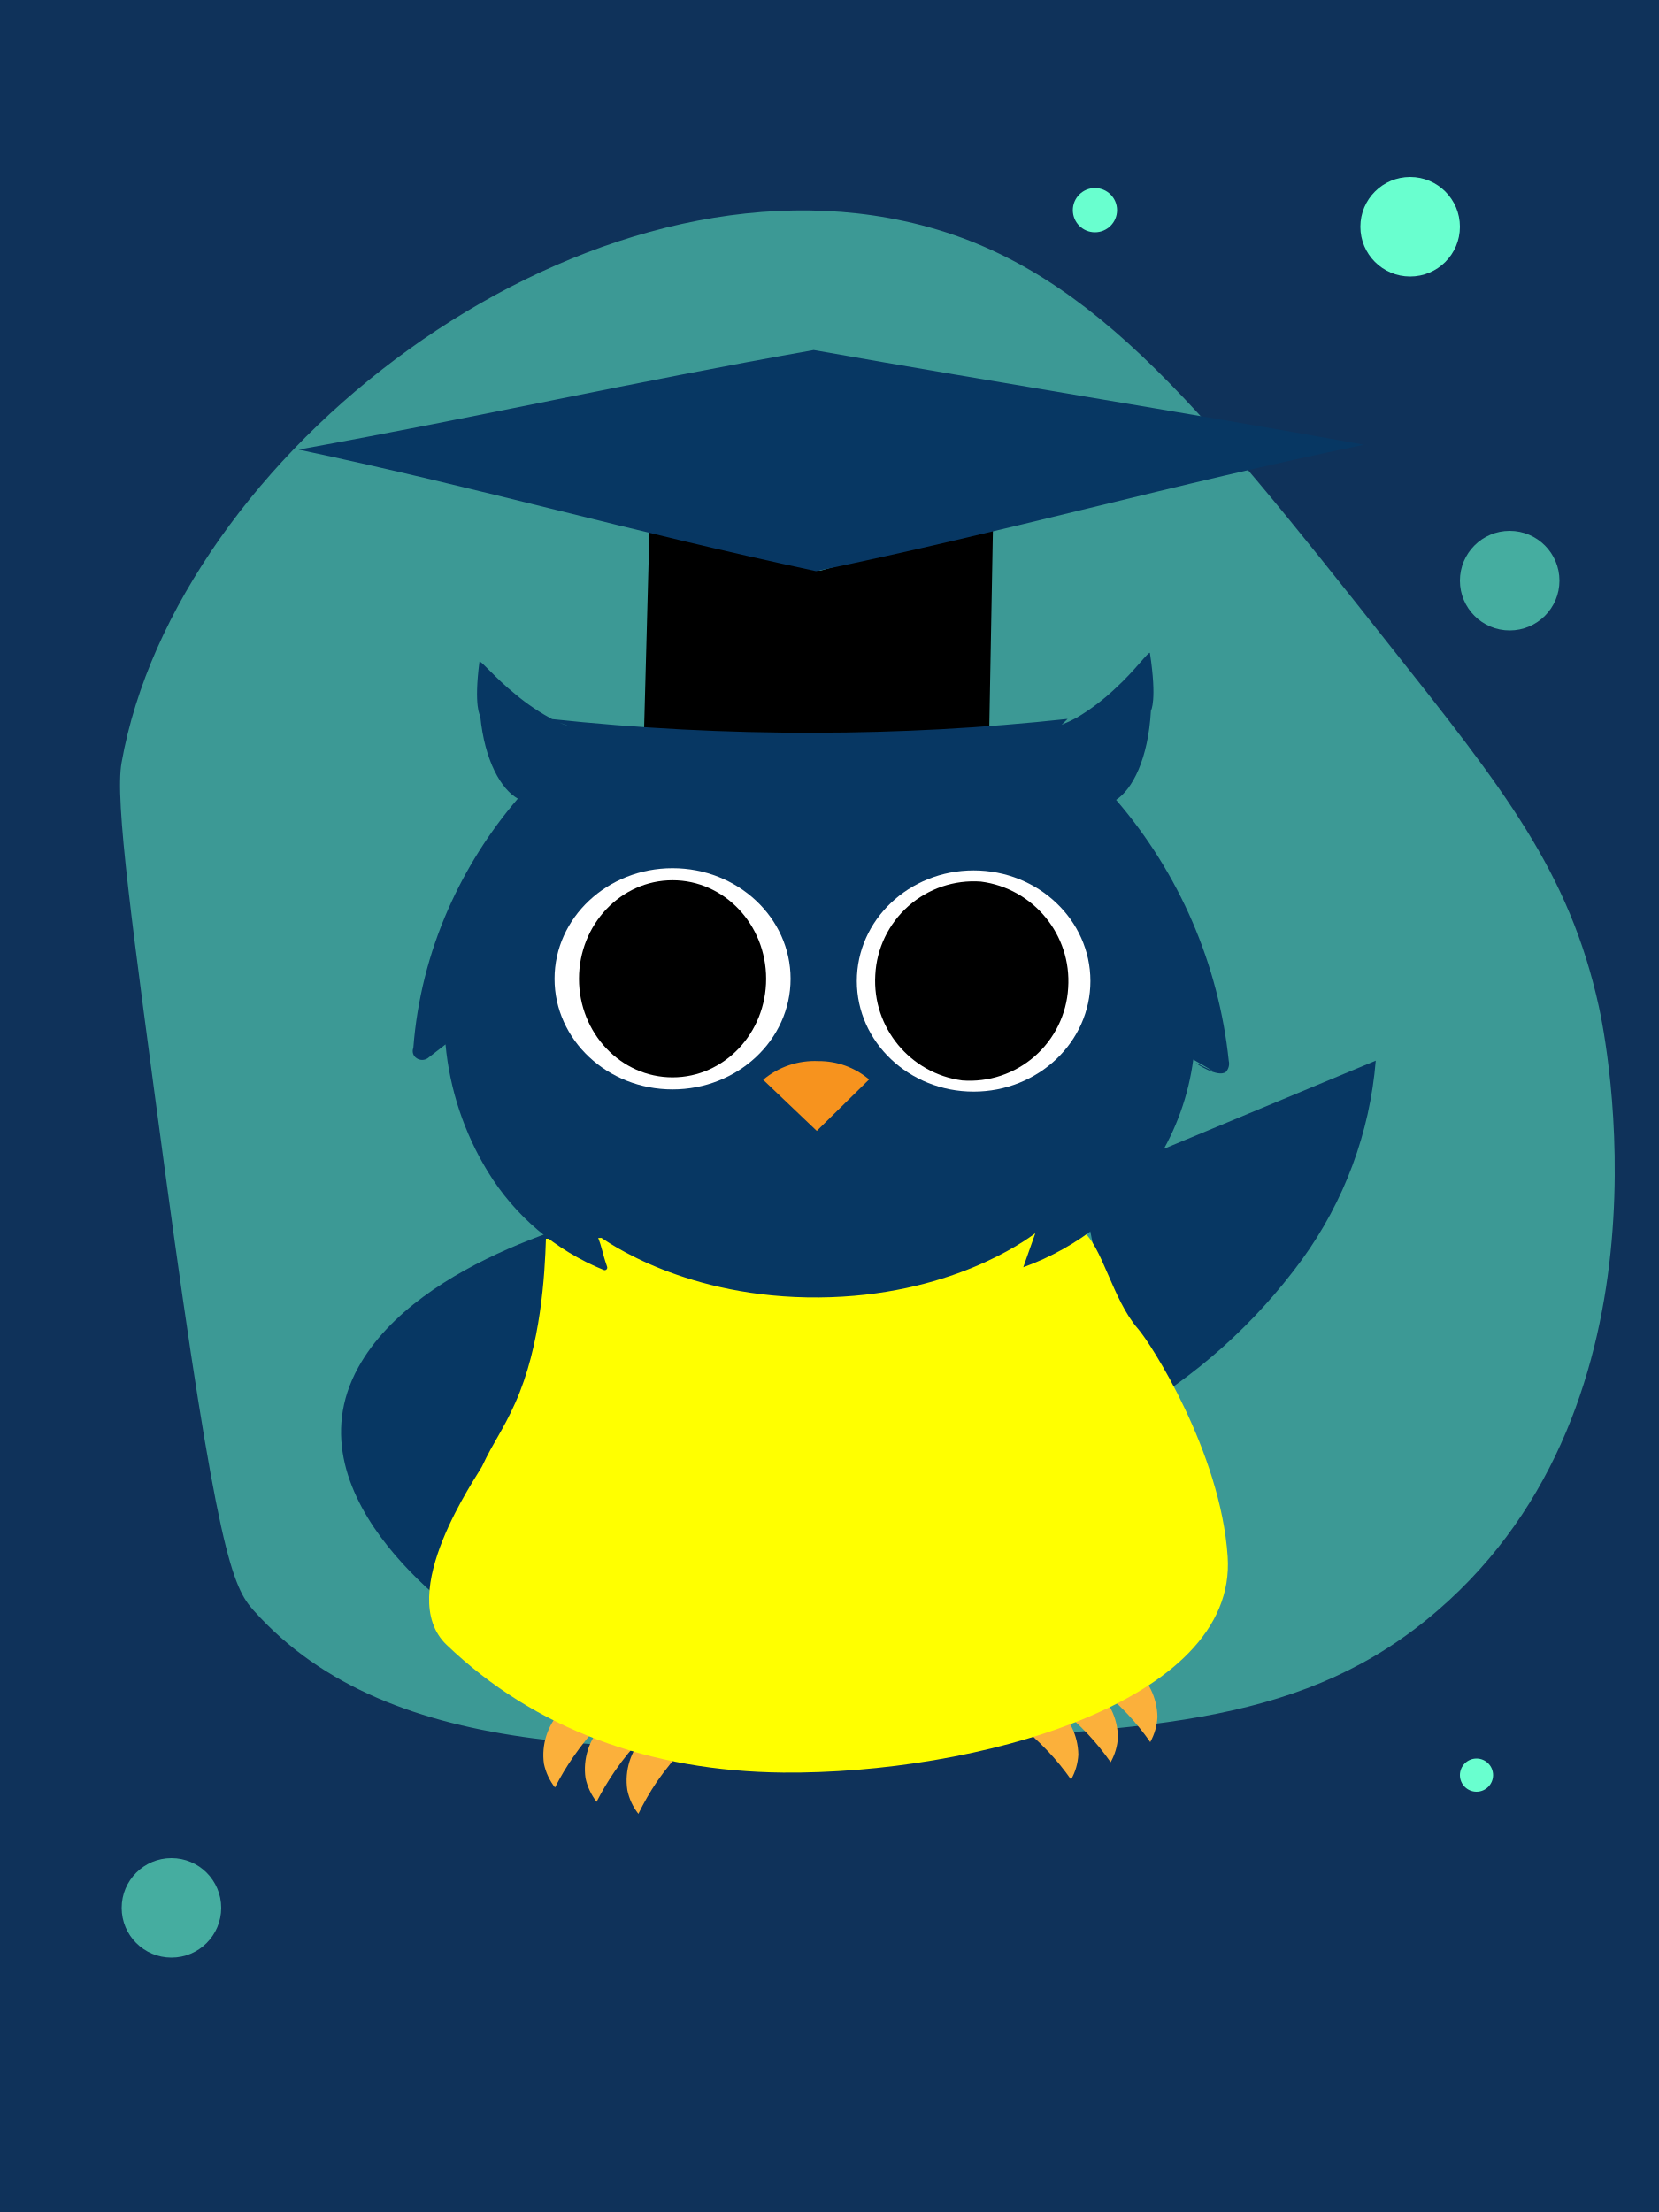
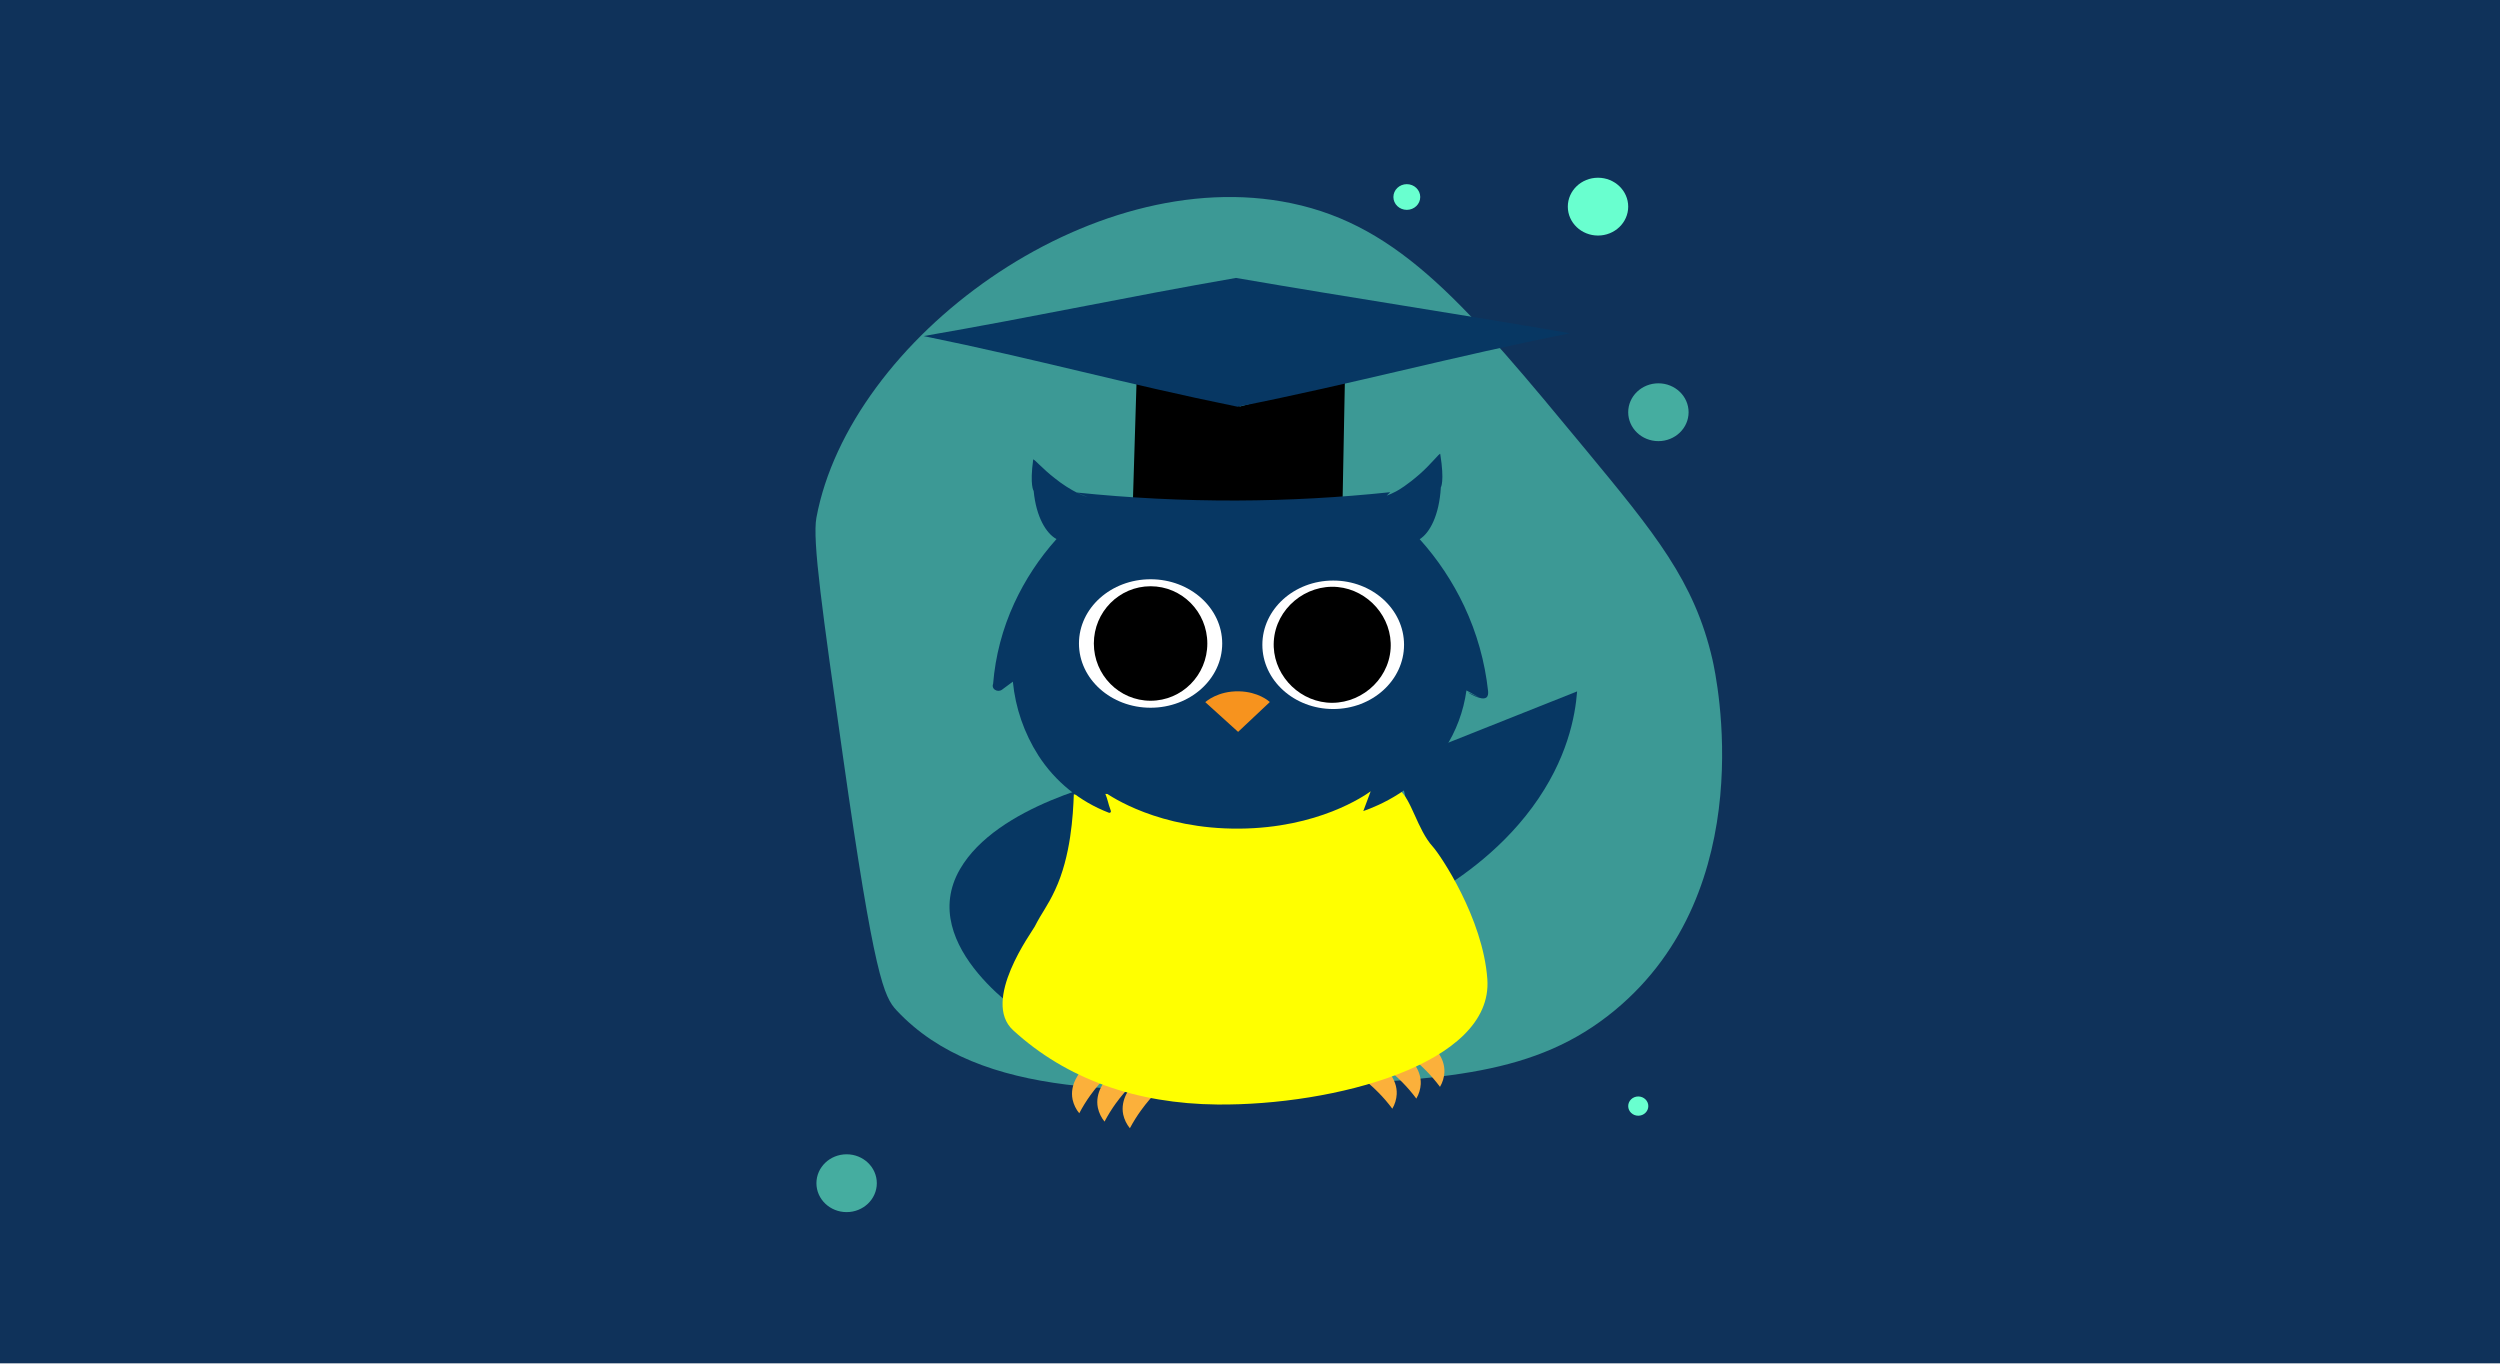
- <svg xmlns="http://www.w3.org/2000/svg" viewBox="0 0 150 200">
+ <svg xmlns="http://www.w3.org/2000/svg" viewBox="0 0 1280 698">
  <defs>
    <style>.cls-1{fill:#0f325a;}.cls-2,.cls-4,.cls-5{fill:#69ffcf;}.cls-2{opacity:0.5;}.cls-3{fill:#dcff8a;}.cls-4{opacity:0.6;}.cls-6{fill:#073763;}.cls-7{fill:#fbb03b;}.cls-8,.cls-9{stroke:#000;}.cls-12,.cls-8,.cls-9{stroke-miterlimit:10;}.cls-12,.cls-9{fill:none;}.cls-10{fill:#ff0;}.cls-11{fill:#f7931e;}.cls-12{stroke:#073763;}.cls-13{fill:#fff;}</style>
  </defs>
  <g id="Background">
-     <rect class="cls-1" width="150" height="200" />
-     <path class="cls-2" d="M144.56,91c.6,2.72,7.34,35.7-14.57,54.61-11.76,10.16-25.44,10.79-48.06,11.83-23.68,1.09-46.53,2.14-59-11.83-1.87-2.09-3.31-5-8-39.65-3-22.36-4.56-33.54-3.94-37C15.92,41.15,51.75,13.42,81.8,20c16.29,3.55,26.3,16.18,43.82,38.31C136,71.4,141.87,78.79,144.56,91Z" />
-     <path class="cls-3" d="M15,115" />
-     <circle class="cls-4" cx="136.5" cy="52.5" r="4.5" />
-     <circle class="cls-5" cx="127.5" cy="20.5" r="4.5" />
-     <circle class="cls-5" cx="133.5" cy="160.5" r="1.5" />
-     <path class="cls-5" d="M30,20h0Z" />
-     <circle class="cls-5" cx="99" cy="19" r="2" />
-     <circle class="cls-4" cx="15.5" cy="172.5" r="4.5" />
+     <rect class="cls-1" width="1280" height="698" />
+     <path class="cls-2" d="M876.77,337.65c2.06,9,25.24,117.41-50,179.64-40.4,33.4-87.39,35.47-165.1,38.9-81.31,3.59-159.83,7-202.63-38.9-6.4-6.88-11.36-16.48-27.51-130.44C421.07,313.3,415.86,276.52,418,265.07c16.95-91.34,140-182.56,243.23-161,56,11.69,90.32,53.23,150.52,126C847.4,273.22,867.53,297.55,876.77,337.65Z" />
+     <path class="cls-3" d="M431.75,416.65" />
+     <ellipse class="cls-4" cx="849.1" cy="211.06" rx="15.46" ry="14.8" />
+     <ellipse class="cls-5" cx="818.18" cy="105.8" rx="15.46" ry="14.8" />
+     <ellipse class="cls-5" cx="838.79" cy="566.32" rx="5.15" ry="4.93" />
+     <path class="cls-5" d="M483.28,104.16h0Z" />
+     <ellipse class="cls-5" cx="720.29" cy="100.87" rx="6.87" ry="6.58" />
+     <ellipse class="cls-4" cx="433.47" cy="605.8" rx="15.46" ry="14.8" />
  </g>
  <g id="Layer_1" data-name="Layer 1">
-     <path class="cls-6" d="M43.26,147.23c-.69-.38-17.54-11.54-10.86-23.61,5.5-9.93,22.37-13.82,24.63-14.31" />
-     <path class="cls-6" d="M97.71,107l26.68-11.1a35.57,35.57,0,0,1-6.68,18,50.91,50.91,0,0,1-15.78,14.13" />
-     <path d="M58.75,46.89,74.18,51.6l15.61-4.49q-.18,10.05-.37,20.1c-4.79.35-9.87.56-15.22.57-5.66,0-11-.19-16-.55" />
-     <path class="cls-6" d="M123.33,40.21C106.09,43.77,91,48.08,73.78,51.64,56.78,48,44,44.26,27,40.65c16.92-3.07,29.65-6,46.57-9C90.86,34.71,106,37.09,123.33,40.21Z" />
-     <path class="cls-7" d="M53.94,162.91a5.34,5.34,0,0,1-1-2.14A5.75,5.75,0,0,1,54.47,156l3.68,1a25.45,25.45,0,0,0-2.54,3.11A24.79,24.79,0,0,0,53.94,162.91Z" />
-     <path class="cls-7" d="M57.72,164a5.13,5.13,0,0,1-1-2.15A5.76,5.76,0,0,1,58.25,157l3.68,1a24.41,24.41,0,0,0-2.54,3.1A24,24,0,0,0,57.72,164Z" />
-     <path class="cls-7" d="M50.18,161.62a5.27,5.27,0,0,1-1-2.14,5.78,5.78,0,0,1,1.52-4.76l3.68,1a25.44,25.44,0,0,0-2.53,3.11A23.38,23.38,0,0,0,50.18,161.62Z" />
-     <path class="cls-7" d="M100.42,159.33a5.18,5.18,0,0,0,.66-2.26,5.81,5.81,0,0,0-2.23-4.49l-3.49,1.51a25.26,25.26,0,0,1,3,2.7A23.39,23.39,0,0,1,100.42,159.33Z" />
-     <path class="cls-7" d="M96.84,160.9a5.09,5.09,0,0,0,.66-2.26,5.83,5.83,0,0,0-2.23-4.49l-3.49,1.51a25.41,25.41,0,0,1,3,2.71A22.43,22.43,0,0,1,96.84,160.9Z" />
-     <path class="cls-7" d="M104,157.51a5.19,5.19,0,0,0,.65-2.27,5.83,5.83,0,0,0-2.22-4.49l-3.49,1.51a26.23,26.23,0,0,1,3,2.71A23.61,23.61,0,0,1,104,157.51Z" />
-     <path class="cls-8" d="M41.25,33.45" />
-     <path class="cls-9" d="M29.18,36.27" />
-     <path class="cls-9" d="M29.18,31.42" />
-     <path class="cls-10" d="M49.36,112c-.1,3.19-.44,9.65-2.78,14.86-1.18,2.62-1.91,3.4-3,5.73-.39.79-8,11.54-3.2,16.13,7.93,7.59,18.36,11.43,30.43,11.55C88,160.42,111.9,154,111,140.74c-.64-9.5-7-19.35-8.11-20.6-2.33-2.66-3.25-7.59-5.07-8.88" />
-     <path class="cls-11" d="M71.53,105.81" />
-     <path class="cls-6" d="M39.57,62.31" />
-     <path class="cls-11" d="M73.15,97.64" />
-     <path class="cls-6" d="M150.15,36.51" />
-     <path class="cls-6" d="M135.56,69.41" />
-     <path class="cls-12" d="M7.41,177.43" />
-     <path class="cls-7" d="M2.55,145" />
-     <path class="cls-9" d="M20.17,153" />
-     <path class="cls-6" d="M107.89,95.8a22.91,22.91,0,0,1-3.28,9.14,24.09,24.09,0,0,1-12.09,9.64c.57-1.57.52-1.51,1.09-3.08-.93.7-7.81,5.71-19.55,5.81-12,.1-19.17-5-20.08-5.67.55,1.42.41,1.45.91,2.89a.23.23,0,0,1-.29.3,21.94,21.94,0,0,1-10.51-8.92,26.81,26.81,0,0,1-3.81-11.49l2.6-2-4.21,3.26a.89.89,0,0,1-1,0,.76.76,0,0,1-.3-.93,38.47,38.47,0,0,1,3.15-12.54,40.42,40.42,0,0,1,6.3-10c-1.5-.84-3-3.39-3.4-7.48,0,0-.6-.82-.07-4.9h0c.08-.18,1.42,1.47,3.2,2.9a19.58,19.58,0,0,0,3.6,2.41c.56.26,1,.44,1.38.56L49.74,65a216.59,216.59,0,0,0,23.91,1.25A213.06,213.06,0,0,0,96.53,65l-.54.53a13.39,13.39,0,0,0,1.36-.64,19.64,19.64,0,0,0,3.52-2.67c1.73-1.57,3-3.37,3.1-3.18h0c.66,4.33.09,5.22.09,5.22-.24,4.36-1.68,7.12-3.15,8.06A43,43,0,0,1,111.1,95.92a1.1,1.1,0,0,1-.26,1c-.73.56-2.74-.79-2.73-.81s.42.19,1.69.8" />
-     <path class="cls-9" d="M146,107.41" />
-     <path class="cls-11" d="M78.58,97.6l-4.73,4.65L69,97.63a7.23,7.23,0,0,1,5-1.69A7,7,0,0,1,78.58,97.6Z" />
-     <ellipse class="cls-13" cx="60.81" cy="88.5" rx="10.67" ry="10" />
-     <ellipse cx="60.81" cy="88.5" rx="8.46" ry="8.91" />
-     <ellipse class="cls-13" cx="88.03" cy="88.7" rx="10.56" ry="10" />
-     <path d="M96.58,89.32A8.92,8.92,0,0,1,87,97.69a9.08,9.08,0,0,1-7.86-9.54,8.91,8.91,0,0,1,9.54-8.44A9.07,9.07,0,0,1,96.58,89.32Z" />
+     <path class="cls-6" d="M528.82,522.69c-2.37-1.26-60.25-38-37.3-77.69,18.88-32.66,76.85-45.44,84.62-47.07" />
+     <path class="cls-6" d="M715.84,390.47,807.48,354c-.93,12.37-4.87,34.8-22.94,59.32-17.61,23.91-40.56,38.82-54.18,46.48" />
+     <path d="M582,192.61l53,15.48,53.61-14.75q-.63,33.06-1.27,66.12c-16.44,1.14-33.9,1.84-52.28,1.88-19.43.05-37.83-.63-55.11-1.81" />
+     <path class="cls-6" d="M803.86,170.63c-59.21,11.72-111,25.89-170.19,37.62-58.4-11.89-102.39-24.29-160.79-36.18C531,162,574.72,152.4,632.84,142.3,692.33,152.56,744.38,160.37,803.86,170.63Z" />
+     <path class="cls-7" d="M565.52,574.26a16.79,16.79,0,0,1-3.41-7.06c-1.65-8,3.92-14.27,5.22-15.66L580,554.78A84.7,84.7,0,0,0,571.25,565,77.11,77.11,0,0,0,565.52,574.26Z" />
+     <path class="cls-7" d="M578.5,577.66a16.93,16.93,0,0,1-3.41-7c-1.65-8,3.92-14.28,5.22-15.66L593,558.19a83.93,83.93,0,0,0-8.72,10.22A76.27,76.27,0,0,0,578.5,577.66Z" />
+     <path class="cls-7" d="M552.58,570a16.93,16.93,0,0,1-3.41-7c-1.65-8,3.92-14.28,5.22-15.66L567,550.54a83.93,83.93,0,0,0-8.72,10.22A76.27,76.27,0,0,0,552.58,570Z" />
+     <path class="cls-7" d="M725.16,562.48a16.49,16.49,0,0,0,2.26-7.45c.35-8.15-6.15-13.57-7.65-14.76l-12,5A86.42,86.42,0,0,1,718,554.13,79.08,79.08,0,0,1,725.16,562.48Z" />
+     <path class="cls-7" d="M712.87,567.66a16.5,16.5,0,0,0,2.25-7.46c.36-8.14-6.15-13.56-7.65-14.75l-12,5a85.64,85.64,0,0,1,10.25,8.89A78.09,78.09,0,0,1,712.87,567.66Z" />
+     <path class="cls-7" d="M737.28,556.47a16.45,16.45,0,0,0,2.26-7.45c.35-8.14-6.15-13.56-7.65-14.75l-12,5a86.42,86.42,0,0,1,10.25,8.89A80.1,80.1,0,0,1,737.28,556.47Z" />
+     <path class="cls-8" d="M521.91,148.42" />
+     <path class="cls-9" d="M480.47,157.68" />
+     <path class="cls-9" d="M480.47,141.72" />
+     <path class="cls-10" d="M549.79,406.72c-.36,10.51-1.52,31.73-9.56,48.89-4,8.62-6.57,11.18-10.48,18.84-1.32,2.59-27.5,38-11,53.06,27.25,25,63.08,37.61,104.53,38,59.05.57,141.33-20.53,138.24-64.17-2.21-31.26-24.12-63.68-27.87-67.78-8-8.75-11.14-25-17.42-29.21" />
+     <path class="cls-11" d="M625.91,386.44" />
+     <path class="cls-6" d="M516.13,243.32" />
+     <path class="cls-11" d="M631.48,359.54" />
+     <path class="cls-6" d="M896,158.46" />
+     <path class="cls-6" d="M845.86,266.7" />
+     <path class="cls-12" d="M405.67,622" />
+     <path class="cls-7" d="M389,515.32" />
+     <path class="cls-9" d="M449.5,541.66" />
+     <path class="cls-6" d="M750.82,353.49a73.28,73.28,0,0,1-11.25,30.08c-13.64,20.87-34.17,29.11-41.56,31.7,2-5.17,1.81-5,3.78-10.13-3.2,2.31-26.86,18.79-67.18,19.12-41.16.33-65.83-16.46-69-18.67,1.89,4.67,1.4,4.8,3.13,9.53a.76.76,0,0,1-1,1,74.7,74.7,0,0,1-36.1-29.33A85.71,85.71,0,0,1,518.58,349l8.94-6.61-14.47,10.71a3.12,3.12,0,0,1-3.58.1,2.44,2.44,0,0,1-1-3.06,121.89,121.89,0,0,1,10.81-41.23A131.62,131.62,0,0,1,540.93,276c-5.16-2.76-10.41-11.14-11.69-24.62,0,0-2.07-2.67-.25-16.11v0c.29-.58,4.89,4.84,11,9.54a67.7,67.7,0,0,0,12.37,7.94c1.9.85,3.55,1.45,4.72,1.84l-6-2.44a774.5,774.5,0,0,0,82.15,4.12A776.88,776.88,0,0,0,711.81,252L710,253.77a49.52,49.52,0,0,0,4.65-2.1c1.67-.86,5.86-3.37,12.1-8.8,5.94-5.17,10.35-11.07,10.65-10.47a0,0,0,0,1,0,0c2.28,14.24.31,17.14.31,17.14-.81,14.37-5.77,23.43-10.83,26.52a141.49,141.49,0,0,1,22.79,34.27,136.73,136.73,0,0,1,12.23,43.52c.12,1.32,0,2.63-.9,3.29-2.5,1.87-9.43-2.58-9.39-2.65s1.46.61,5.81,2.64" />
+     <path class="cls-9" d="M881.59,391.68" />
+     <path class="cls-11" d="M650.16,359.43l-16.25,15.29-16.8-15.21c.35-.33,6.47-5.8,17.3-5.55C644.23,354.18,649.6,358.93,650.16,359.43Z" />
+     <ellipse class="cls-13" cx="589.1" cy="329.47" rx="36.67" ry="32.89" />
+     <ellipse cx="589.1" cy="329.47" rx="29.05" ry="29.31" />
+     <ellipse class="cls-13" cx="682.6" cy="330.13" rx="36.27" ry="32.89" />
+     <path d="M712,332.17c-1.13,16.77-16.6,29.14-32.82,27.53-15.46-1.53-27.95-15.39-27-31.35,1-16.78,16.42-29.36,32.75-27.79C700.47,302.05,713.05,316.06,712,332.17Z" />
  </g>
</svg>
